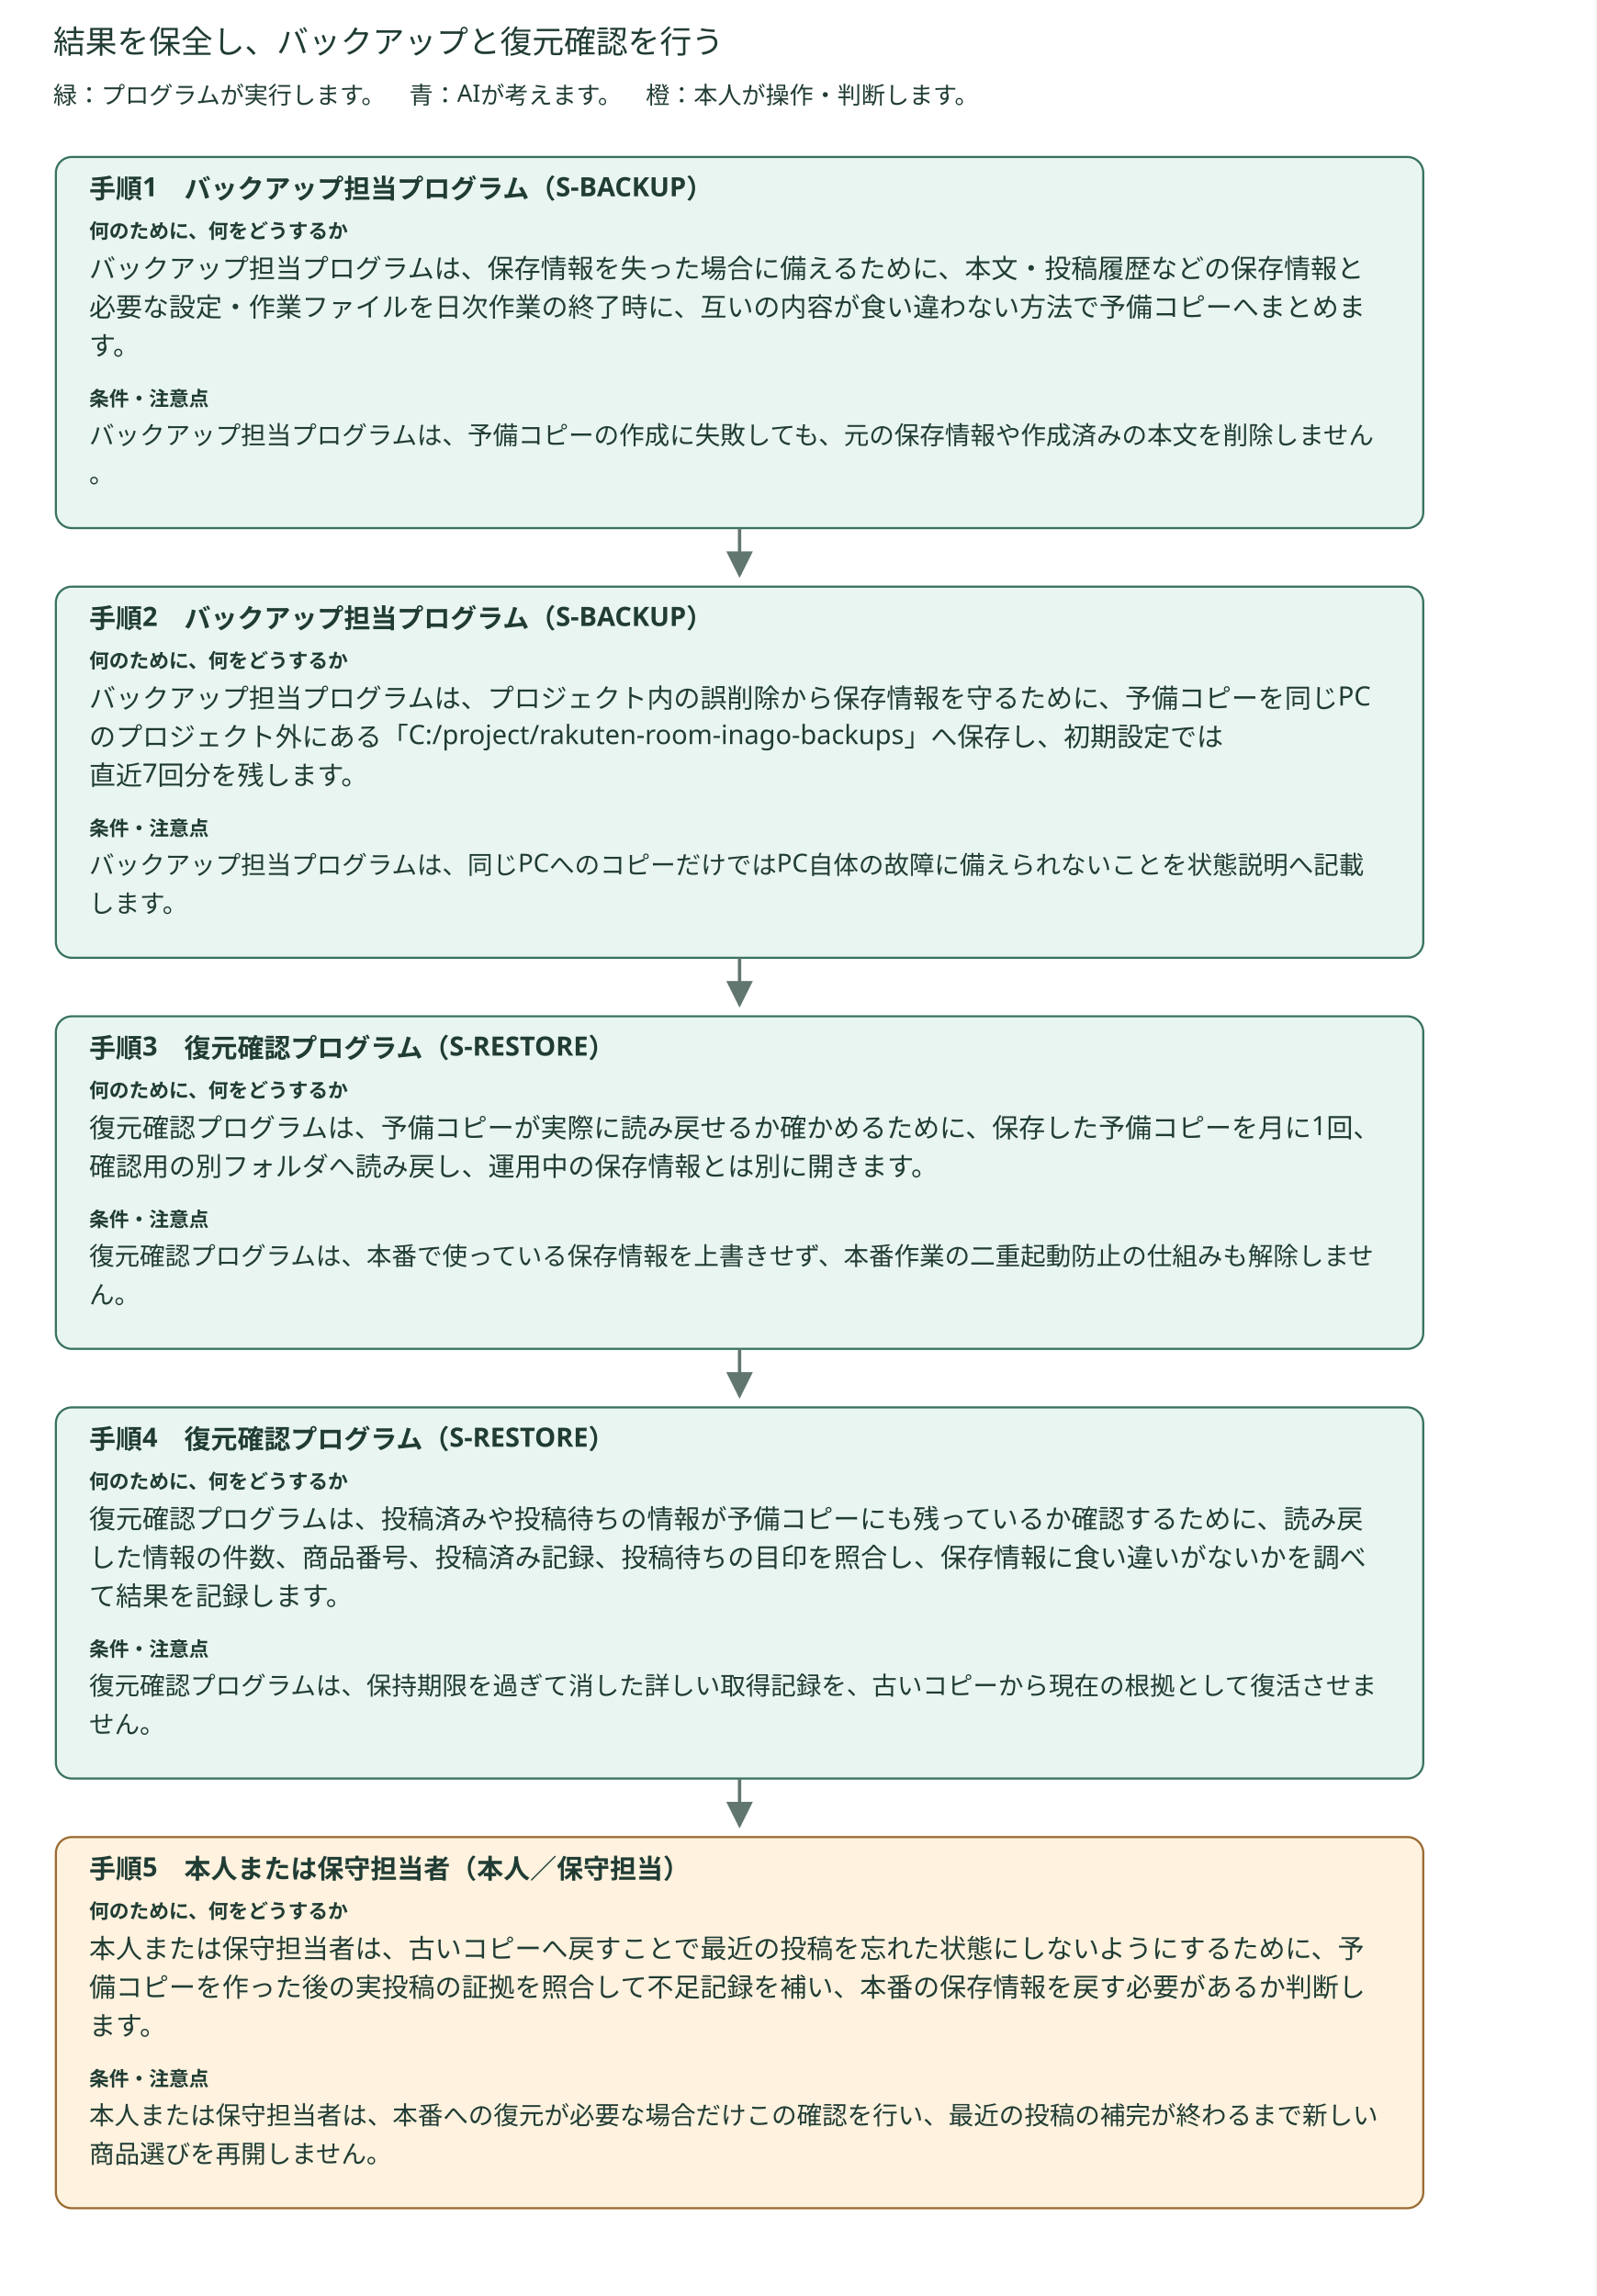
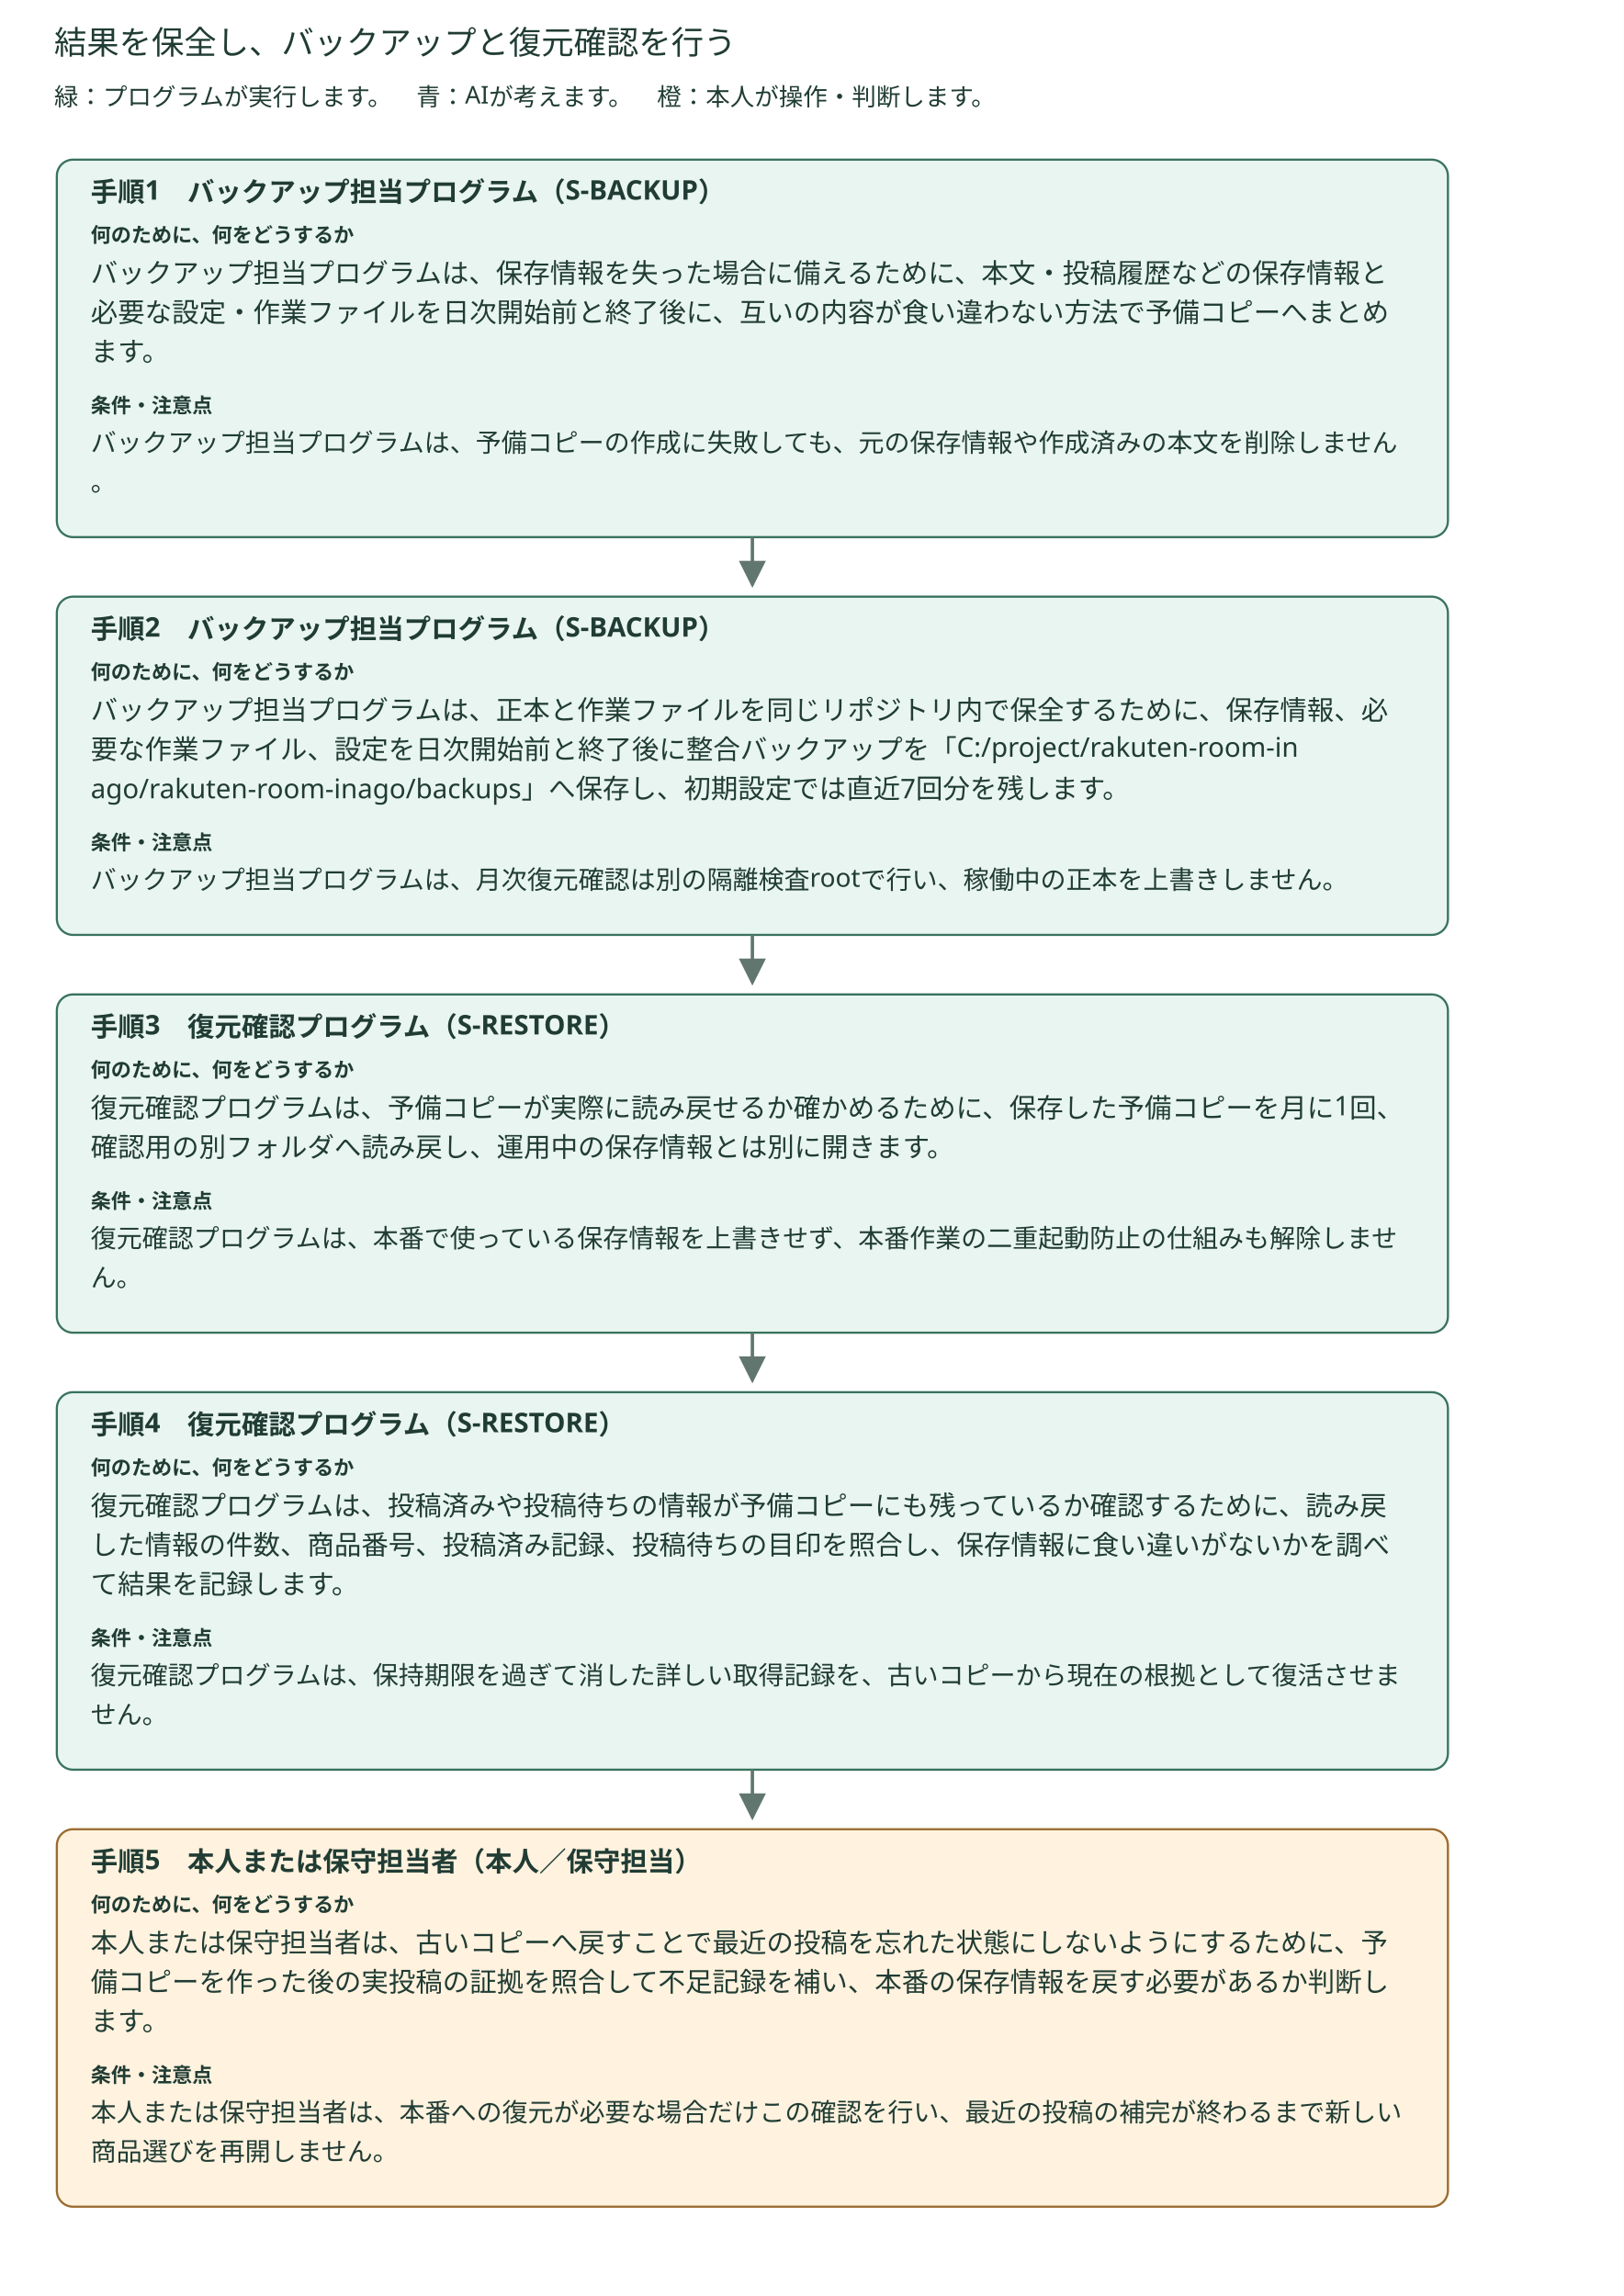
- <svg xmlns="http://www.w3.org/2000/svg" viewBox="0 0 1200 1726" role="img" aria-labelledby="task-F09-title task-F09-desc" font-family="Yu Gothic, Meiryo, sans-serif">
+ <svg xmlns="http://www.w3.org/2000/svg" viewBox="0 0 1200 1697" role="img" aria-labelledby="task-F09-title task-F09-desc" font-family="Yu Gothic, Meiryo, sans-serif">
  <defs>
    <marker id="task-F09-arrow" markerWidth="8" markerHeight="8" refX="7" refY="4" orient="auto">
      <path d="M0,0 L8,4 L0,8 Z" fill="#61766e" />
    </marker>
  </defs>
-   <rect width="1200" height="1726" fill="#fff" />
+   <rect width="1200" height="1697" fill="#fff" />
  <text x="40" y="40" font-size="24" font-weight="400" text-anchor="start" fill="#203c34">結果を保全し、バックアップと復元確認を行う</text>
  <text x="40" y="78" font-size="18" font-weight="400" text-anchor="start" fill="#203c34">緑：プログラムが実行します。　青：AIが考えます。　橙：本人が操作・判断します。</text>
  <g class="diagram-node" data-node="F09-1">
    <rect x="42" y="118" width="1028" height="279" rx="12" fill="#e9f5f0" stroke="#39735d" stroke-width="1.6" />
    <text x="67" y="149" font-size="20" font-weight="700" text-anchor="start" fill="#203c34">手順1　バックアップ担当プログラム（S-BACKUP）</text>
    <text x="67" y="179" font-size="15" font-weight="700" text-anchor="start" fill="#203c34">何のために、何をどうするか</text>
    <text x="67" y="209" font-size="20" font-weight="400" text-anchor="start" fill="#203c34">バックアップ担当プログラムは、保存情報を失った場合に備えるために、本文・投稿履歴などの保存情報と</text>
-     <text x="67" y="238" font-size="20" font-weight="400" text-anchor="start" fill="#203c34">必要な設定・作業ファイルを日次作業の終了時に、互いの内容が食い違わない方法で予備コピーへまとめま</text>
-     <text x="67" y="267" font-size="20" font-weight="400" text-anchor="start" fill="#203c34">す。</text>
+     <text x="67" y="238" font-size="20" font-weight="400" text-anchor="start" fill="#203c34">必要な設定・作業ファイルを日次開始前と終了後に、互いの内容が食い違わない方法で予備コピーへまとめ</text>
+     <text x="67" y="267" font-size="20" font-weight="400" text-anchor="start" fill="#203c34">ます。</text>
    <text x="67" y="305" font-size="15" font-weight="700" text-anchor="start" fill="#203c34">条件・注意点</text>
    <text x="67" y="334" font-size="19" font-weight="400" text-anchor="start" fill="#203c34">バックアップ担当プログラムは、予備コピーの作成に失敗しても、元の保存情報や作成済みの本文を削除しません</text>
    <text x="67" y="363" font-size="19" font-weight="400" text-anchor="start" fill="#203c34">。</text>
  </g>
  <path d="M 556 397 V 432" fill="none" stroke="#61766e" stroke-width="2.5" marker-end="url(#task-F09-arrow)" />
  <g class="diagram-node" data-node="F09-2">
-     <rect x="42" y="441" width="1028" height="279" rx="12" fill="#e9f5f0" stroke="#39735d" stroke-width="1.6" />
+     <rect x="42" y="441" width="1028" height="250" rx="12" fill="#e9f5f0" stroke="#39735d" stroke-width="1.6" />
    <text x="67" y="472" font-size="20" font-weight="700" text-anchor="start" fill="#203c34">手順2　バックアップ担当プログラム（S-BACKUP）</text>
    <text x="67" y="502" font-size="15" font-weight="700" text-anchor="start" fill="#203c34">何のために、何をどうするか</text>
-     <text x="67" y="532" font-size="20" font-weight="400" text-anchor="start" fill="#203c34">バックアップ担当プログラムは、プロジェクト内の誤削除から保存情報を守るために、予備コピーを同じPC</text>
-     <text x="67" y="561" font-size="20" font-weight="400" text-anchor="start" fill="#203c34">のプロジェクト外にある「C:/project/rakuten-room-inago-backups」へ保存し、初期設定では</text>
-     <text x="67" y="590" font-size="20" font-weight="400" text-anchor="start" fill="#203c34">直近7回分を残します。</text>
+     <text x="67" y="532" font-size="20" font-weight="400" text-anchor="start" fill="#203c34">バックアップ担当プログラムは、正本と作業ファイルを同じリポジトリ内で保全するために、保存情報、必</text>
+     <text x="67" y="561" font-size="20" font-weight="400" text-anchor="start" fill="#203c34">要な作業ファイル、設定を日次開始前と終了後に整合バックアップを「C:/project/rakuten-room-in</text>
+     <text x="67" y="590" font-size="20" font-weight="400" text-anchor="start" fill="#203c34">ago/rakuten-room-inago/backups」へ保存し、初期設定では直近7回分を残します。</text>
    <text x="67" y="628" font-size="15" font-weight="700" text-anchor="start" fill="#203c34">条件・注意点</text>
-     <text x="67" y="657" font-size="19" font-weight="400" text-anchor="start" fill="#203c34">バックアップ担当プログラムは、同じPCへのコピーだけではPC自体の故障に備えられないことを状態説明へ記載</text>
-     <text x="67" y="686" font-size="19" font-weight="400" text-anchor="start" fill="#203c34">します。</text>
+     <text x="67" y="657" font-size="19" font-weight="400" text-anchor="start" fill="#203c34">バックアップ担当プログラムは、月次復元確認は別の隔離検査rootで行い、稼働中の正本を上書きしません。</text>
  </g>
-   <path d="M 556 720 V 755" fill="none" stroke="#61766e" stroke-width="2.5" marker-end="url(#task-F09-arrow)" />
+   <path d="M 556 691 V 726" fill="none" stroke="#61766e" stroke-width="2.5" marker-end="url(#task-F09-arrow)" />
  <g class="diagram-node" data-node="F09-3">
-     <rect x="42" y="764" width="1028" height="250" rx="12" fill="#e9f5f0" stroke="#39735d" stroke-width="1.6" />
-     <text x="67" y="795" font-size="20" font-weight="700" text-anchor="start" fill="#203c34">手順3　復元確認プログラム（S-RESTORE）</text>
-     <text x="67" y="825" font-size="15" font-weight="700" text-anchor="start" fill="#203c34">何のために、何をどうするか</text>
-     <text x="67" y="855" font-size="20" font-weight="400" text-anchor="start" fill="#203c34">復元確認プログラムは、予備コピーが実際に読み戻せるか確かめるために、保存した予備コピーを月に1回、</text>
-     <text x="67" y="884" font-size="20" font-weight="400" text-anchor="start" fill="#203c34">確認用の別フォルダへ読み戻し、運用中の保存情報とは別に開きます。</text>
-     <text x="67" y="922" font-size="15" font-weight="700" text-anchor="start" fill="#203c34">条件・注意点</text>
-     <text x="67" y="951" font-size="19" font-weight="400" text-anchor="start" fill="#203c34">復元確認プログラムは、本番で使っている保存情報を上書きせず、本番作業の二重起動防止の仕組みも解除しませ</text>
-     <text x="67" y="980" font-size="19" font-weight="400" text-anchor="start" fill="#203c34">ん。</text>
+     <rect x="42" y="735" width="1028" height="250" rx="12" fill="#e9f5f0" stroke="#39735d" stroke-width="1.6" />
+     <text x="67" y="766" font-size="20" font-weight="700" text-anchor="start" fill="#203c34">手順3　復元確認プログラム（S-RESTORE）</text>
+     <text x="67" y="796" font-size="15" font-weight="700" text-anchor="start" fill="#203c34">何のために、何をどうするか</text>
+     <text x="67" y="826" font-size="20" font-weight="400" text-anchor="start" fill="#203c34">復元確認プログラムは、予備コピーが実際に読み戻せるか確かめるために、保存した予備コピーを月に1回、</text>
+     <text x="67" y="855" font-size="20" font-weight="400" text-anchor="start" fill="#203c34">確認用の別フォルダへ読み戻し、運用中の保存情報とは別に開きます。</text>
+     <text x="67" y="893" font-size="15" font-weight="700" text-anchor="start" fill="#203c34">条件・注意点</text>
+     <text x="67" y="922" font-size="19" font-weight="400" text-anchor="start" fill="#203c34">復元確認プログラムは、本番で使っている保存情報を上書きせず、本番作業の二重起動防止の仕組みも解除しませ</text>
+     <text x="67" y="951" font-size="19" font-weight="400" text-anchor="start" fill="#203c34">ん。</text>
  </g>
-   <path d="M 556 1014 V 1049" fill="none" stroke="#61766e" stroke-width="2.5" marker-end="url(#task-F09-arrow)" />
+   <path d="M 556 985 V 1020" fill="none" stroke="#61766e" stroke-width="2.5" marker-end="url(#task-F09-arrow)" />
  <g class="diagram-node" data-node="F09-4">
-     <rect x="42" y="1058" width="1028" height="279" rx="12" fill="#e9f5f0" stroke="#39735d" stroke-width="1.6" />
-     <text x="67" y="1089" font-size="20" font-weight="700" text-anchor="start" fill="#203c34">手順4　復元確認プログラム（S-RESTORE）</text>
-     <text x="67" y="1119" font-size="15" font-weight="700" text-anchor="start" fill="#203c34">何のために、何をどうするか</text>
-     <text x="67" y="1149" font-size="20" font-weight="400" text-anchor="start" fill="#203c34">復元確認プログラムは、投稿済みや投稿待ちの情報が予備コピーにも残っているか確認するために、読み戻</text>
-     <text x="67" y="1178" font-size="20" font-weight="400" text-anchor="start" fill="#203c34">した情報の件数、商品番号、投稿済み記録、投稿待ちの目印を照合し、保存情報に食い違いがないかを調べ</text>
-     <text x="67" y="1207" font-size="20" font-weight="400" text-anchor="start" fill="#203c34">て結果を記録します。</text>
-     <text x="67" y="1245" font-size="15" font-weight="700" text-anchor="start" fill="#203c34">条件・注意点</text>
-     <text x="67" y="1274" font-size="19" font-weight="400" text-anchor="start" fill="#203c34">復元確認プログラムは、保持期限を過ぎて消した詳しい取得記録を、古いコピーから現在の根拠として復活させま</text>
-     <text x="67" y="1303" font-size="19" font-weight="400" text-anchor="start" fill="#203c34">せん。</text>
+     <rect x="42" y="1029" width="1028" height="279" rx="12" fill="#e9f5f0" stroke="#39735d" stroke-width="1.6" />
+     <text x="67" y="1060" font-size="20" font-weight="700" text-anchor="start" fill="#203c34">手順4　復元確認プログラム（S-RESTORE）</text>
+     <text x="67" y="1090" font-size="15" font-weight="700" text-anchor="start" fill="#203c34">何のために、何をどうするか</text>
+     <text x="67" y="1120" font-size="20" font-weight="400" text-anchor="start" fill="#203c34">復元確認プログラムは、投稿済みや投稿待ちの情報が予備コピーにも残っているか確認するために、読み戻</text>
+     <text x="67" y="1149" font-size="20" font-weight="400" text-anchor="start" fill="#203c34">した情報の件数、商品番号、投稿済み記録、投稿待ちの目印を照合し、保存情報に食い違いがないかを調べ</text>
+     <text x="67" y="1178" font-size="20" font-weight="400" text-anchor="start" fill="#203c34">て結果を記録します。</text>
+     <text x="67" y="1216" font-size="15" font-weight="700" text-anchor="start" fill="#203c34">条件・注意点</text>
+     <text x="67" y="1245" font-size="19" font-weight="400" text-anchor="start" fill="#203c34">復元確認プログラムは、保持期限を過ぎて消した詳しい取得記録を、古いコピーから現在の根拠として復活させま</text>
+     <text x="67" y="1274" font-size="19" font-weight="400" text-anchor="start" fill="#203c34">せん。</text>
  </g>
-   <path d="M 556 1337 V 1372" fill="none" stroke="#61766e" stroke-width="2.5" marker-end="url(#task-F09-arrow)" />
+   <path d="M 556 1308 V 1343" fill="none" stroke="#61766e" stroke-width="2.5" marker-end="url(#task-F09-arrow)" />
  <g class="diagram-node" data-node="F09-5">
-     <rect x="42" y="1381" width="1028" height="279" rx="12" fill="#fff2de" stroke="#9a6b30" stroke-width="1.6" />
-     <text x="67" y="1412" font-size="20" font-weight="700" text-anchor="start" fill="#203c34">手順5　本人または保守担当者（本人／保守担当）</text>
-     <text x="67" y="1442" font-size="15" font-weight="700" text-anchor="start" fill="#203c34">何のために、何をどうするか</text>
-     <text x="67" y="1472" font-size="20" font-weight="400" text-anchor="start" fill="#203c34">本人または保守担当者は、古いコピーへ戻すことで最近の投稿を忘れた状態にしないようにするために、予</text>
-     <text x="67" y="1501" font-size="20" font-weight="400" text-anchor="start" fill="#203c34">備コピーを作った後の実投稿の証拠を照合して不足記録を補い、本番の保存情報を戻す必要があるか判断し</text>
-     <text x="67" y="1530" font-size="20" font-weight="400" text-anchor="start" fill="#203c34">ます。</text>
-     <text x="67" y="1568" font-size="15" font-weight="700" text-anchor="start" fill="#203c34">条件・注意点</text>
-     <text x="67" y="1597" font-size="19" font-weight="400" text-anchor="start" fill="#203c34">本人または保守担当者は、本番への復元が必要な場合だけこの確認を行い、最近の投稿の補完が終わるまで新しい</text>
-     <text x="67" y="1626" font-size="19" font-weight="400" text-anchor="start" fill="#203c34">商品選びを再開しません。</text>
+     <rect x="42" y="1352" width="1028" height="279" rx="12" fill="#fff2de" stroke="#9a6b30" stroke-width="1.6" />
+     <text x="67" y="1383" font-size="20" font-weight="700" text-anchor="start" fill="#203c34">手順5　本人または保守担当者（本人／保守担当）</text>
+     <text x="67" y="1413" font-size="15" font-weight="700" text-anchor="start" fill="#203c34">何のために、何をどうするか</text>
+     <text x="67" y="1443" font-size="20" font-weight="400" text-anchor="start" fill="#203c34">本人または保守担当者は、古いコピーへ戻すことで最近の投稿を忘れた状態にしないようにするために、予</text>
+     <text x="67" y="1472" font-size="20" font-weight="400" text-anchor="start" fill="#203c34">備コピーを作った後の実投稿の証拠を照合して不足記録を補い、本番の保存情報を戻す必要があるか判断し</text>
+     <text x="67" y="1501" font-size="20" font-weight="400" text-anchor="start" fill="#203c34">ます。</text>
+     <text x="67" y="1539" font-size="15" font-weight="700" text-anchor="start" fill="#203c34">条件・注意点</text>
+     <text x="67" y="1568" font-size="19" font-weight="400" text-anchor="start" fill="#203c34">本人または保守担当者は、本番への復元が必要な場合だけこの確認を行い、最近の投稿の補完が終わるまで新しい</text>
+     <text x="67" y="1597" font-size="19" font-weight="400" text-anchor="start" fill="#203c34">商品選びを再開しません。</text>
  </g>
</svg>
